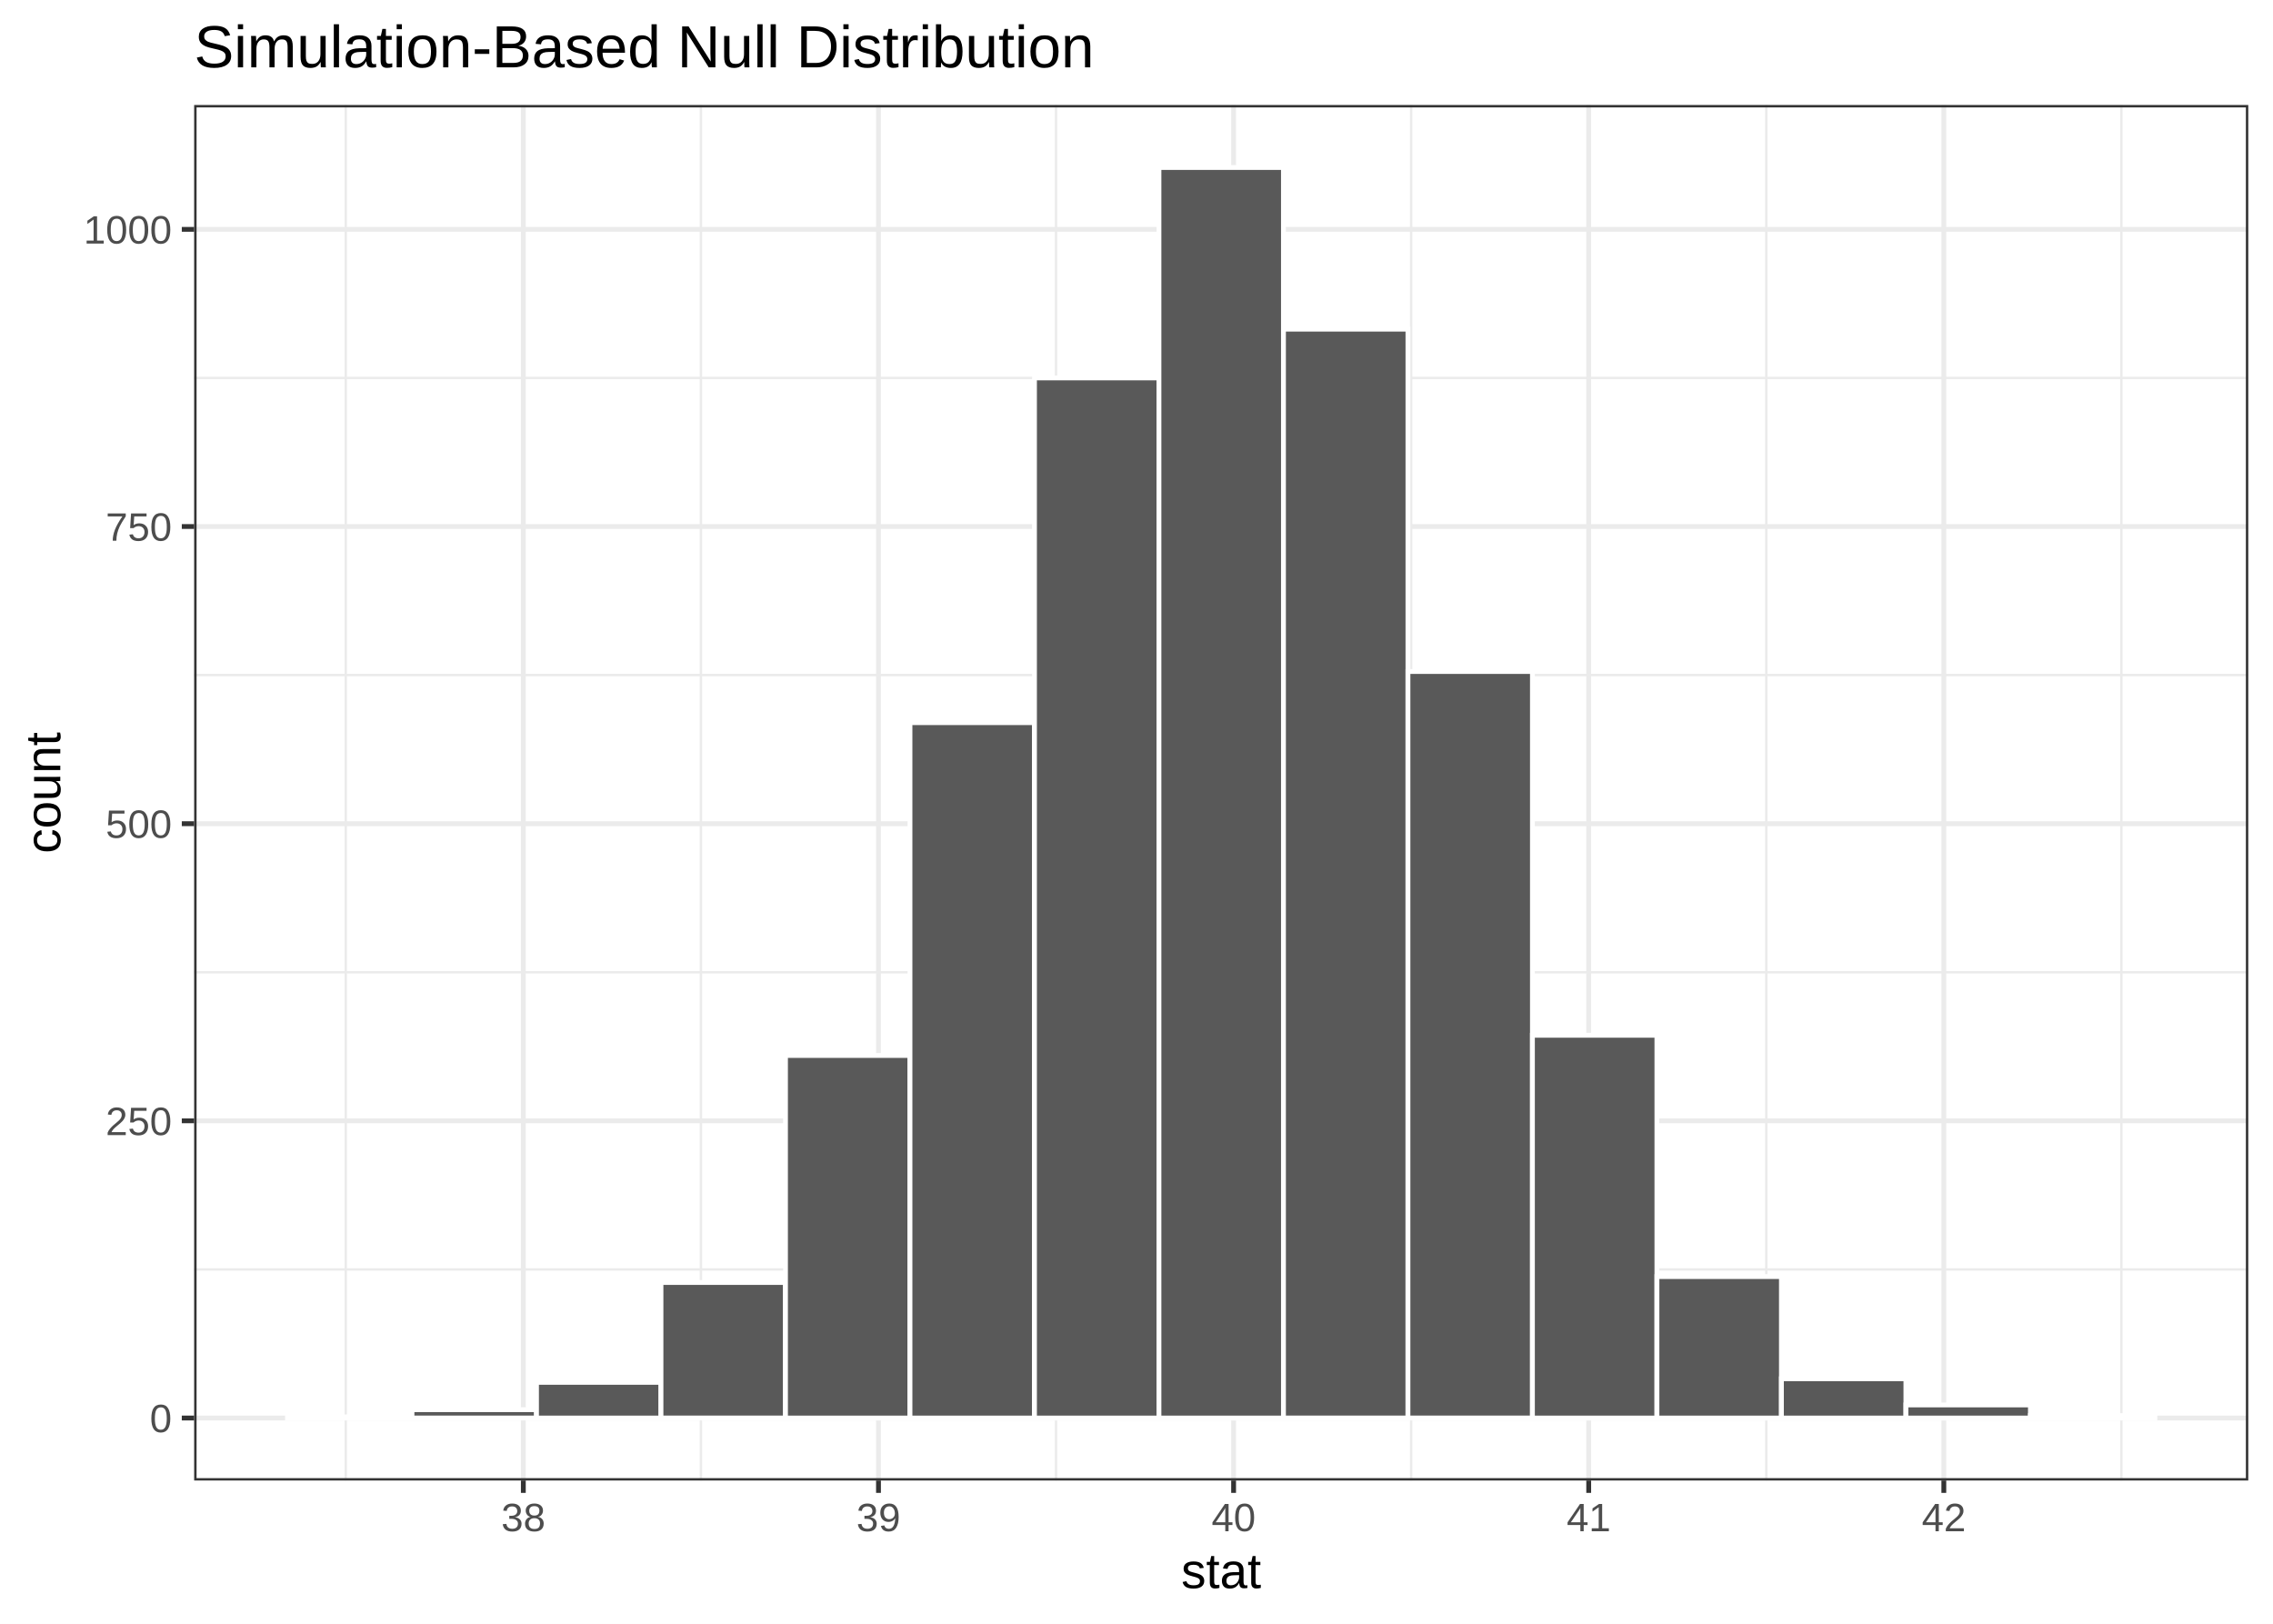
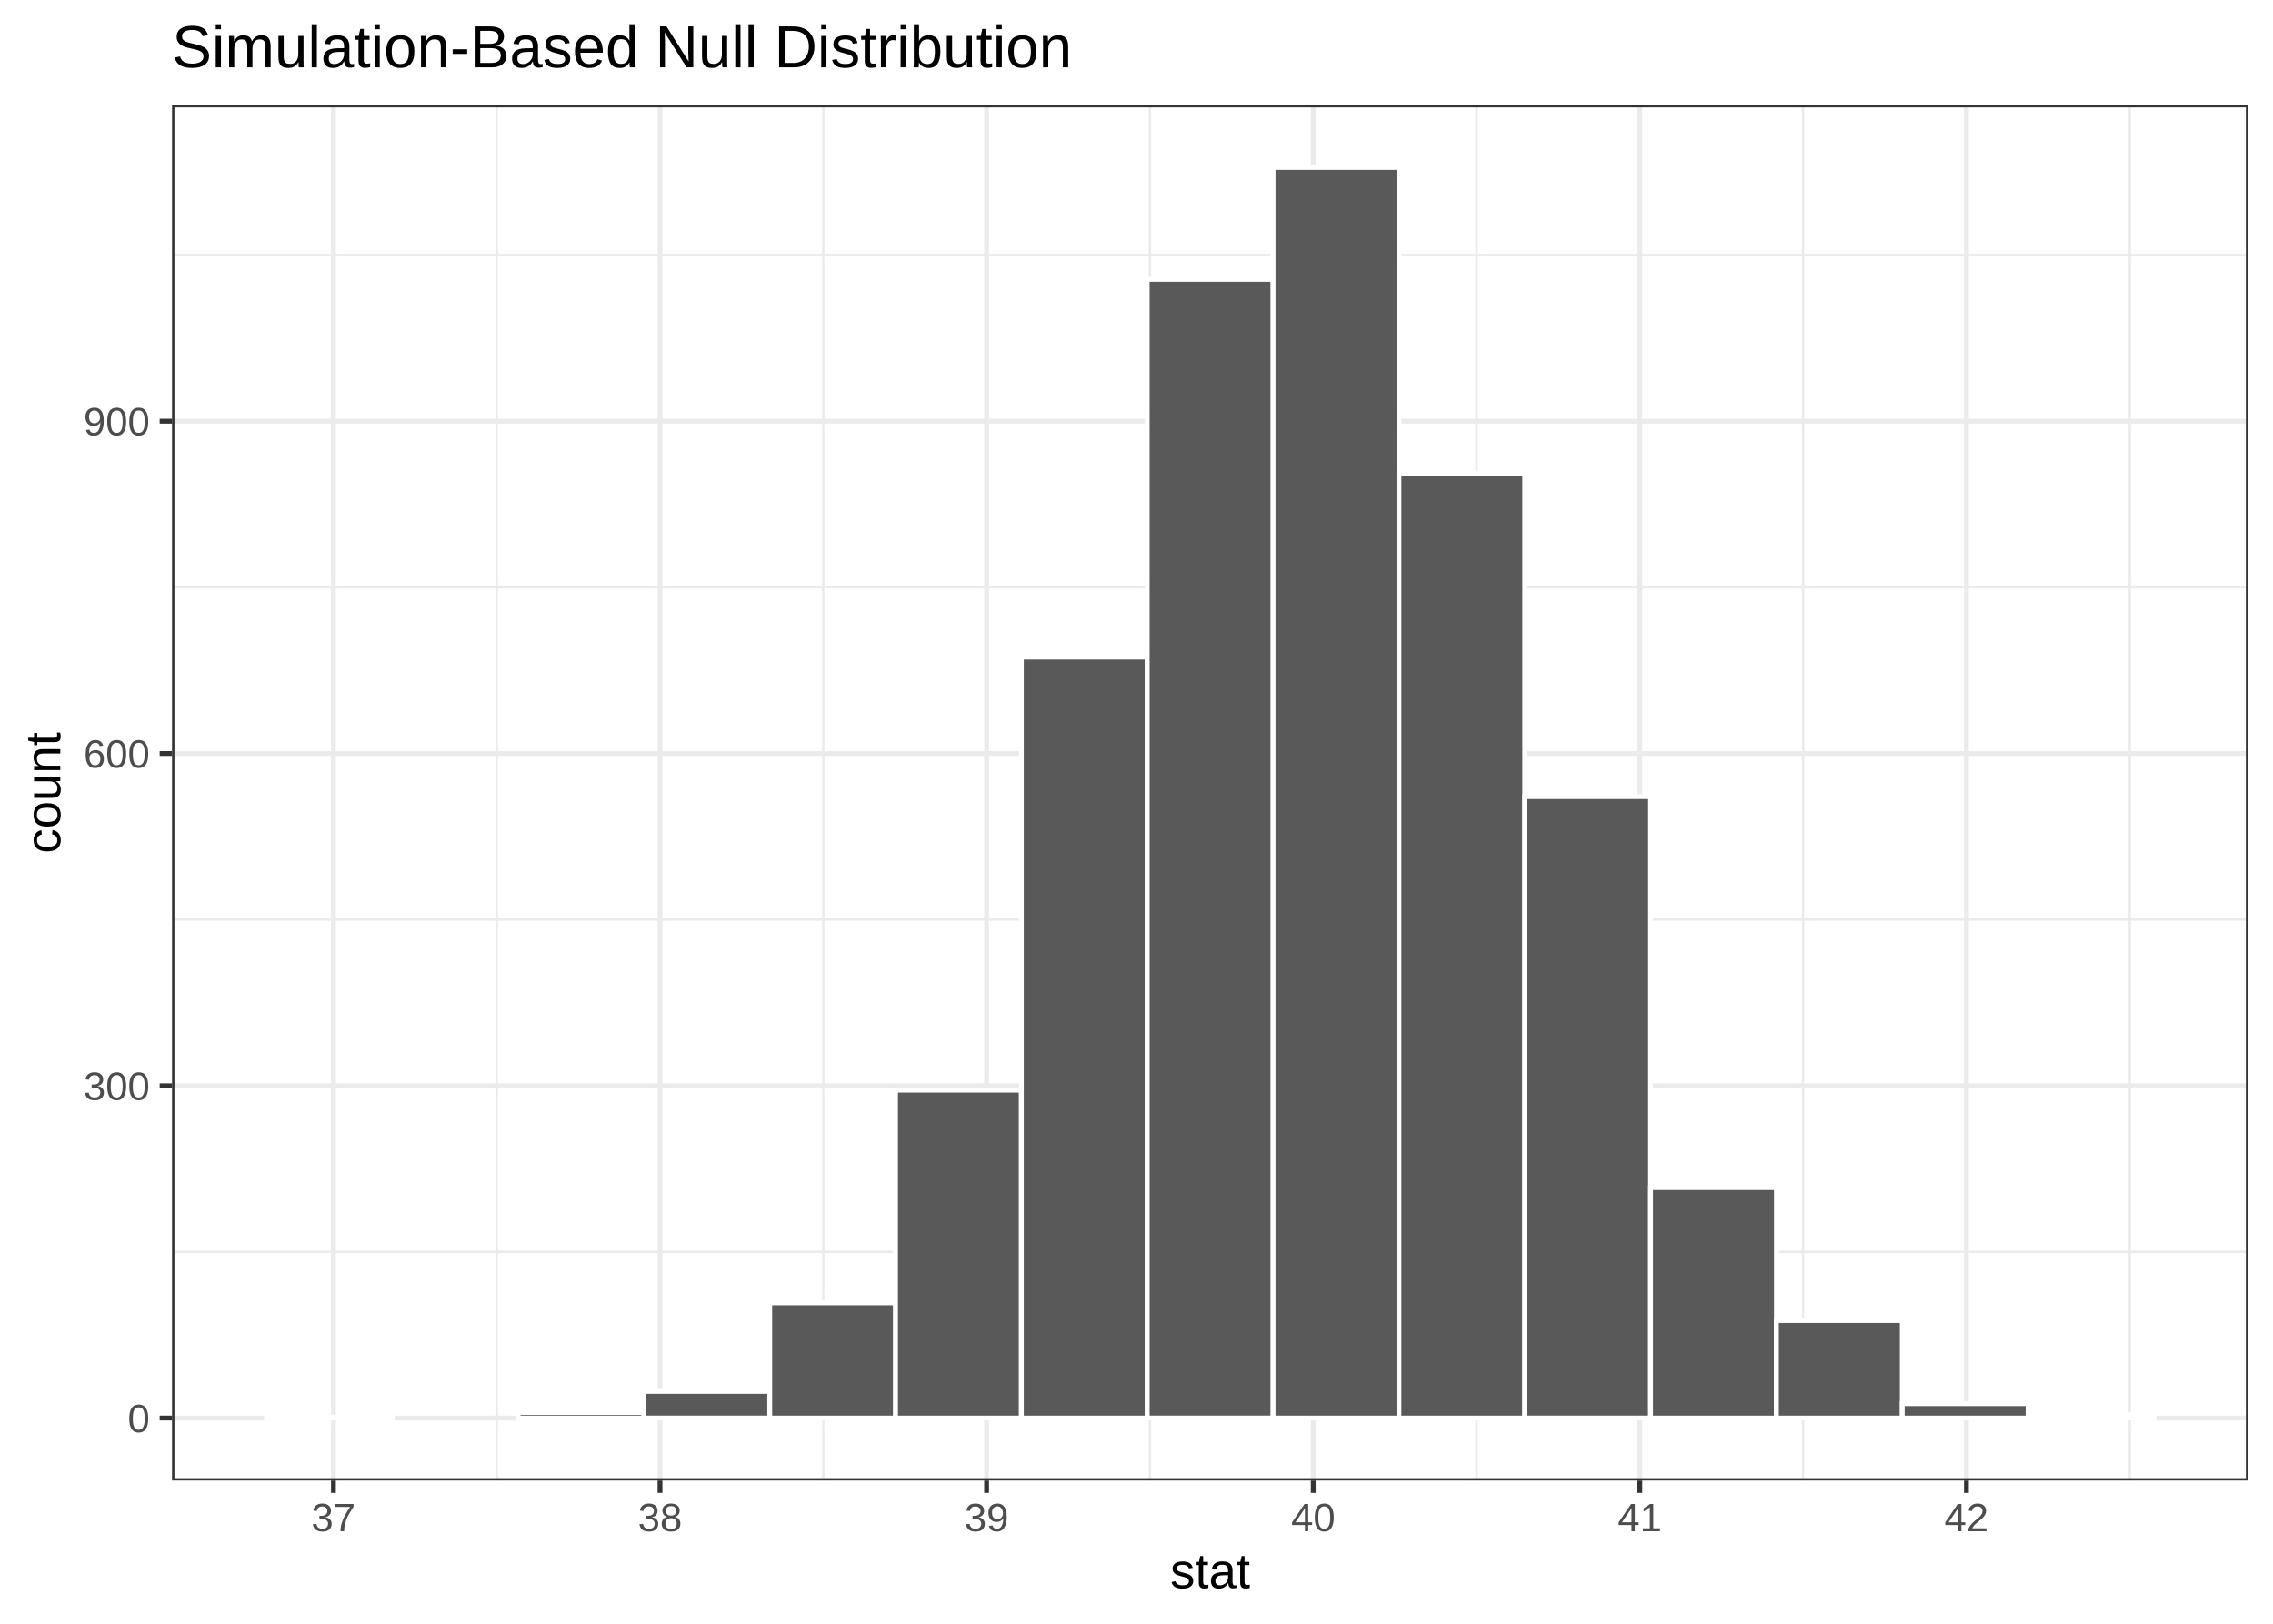
<svg xmlns="http://www.w3.org/2000/svg" class="svglite" width="504.00pt" height="360.00pt" viewBox="0 0 504.00 360.00">
  <defs>
    <style type="text/css">
    .svglite line, .svglite polyline, .svglite polygon, .svglite path, .svglite rect, .svglite circle {
      fill: none;
      stroke: #000000;
      stroke-linecap: round;
      stroke-linejoin: round;
      stroke-miterlimit: 10.00;
    }
    .svglite text {
      white-space: pre;
    }
  </style>
  </defs>
  <rect width="100%" height="100%" style="stroke: none; fill: none;" />
  <defs>
    <clipPath id="cpMC4wMHw1MDQuMDB8MC4wMHwzNjAuMDA=">
      <rect x="0.00" y="0.00" width="504.00" height="360.00" />
    </clipPath>
  </defs>
  <g clip-path="url(#cpMC4wMHw1MDQuMDB8MC4wMHwzNjAuMDA=)">
    <rect x="0.00" y="0.00" width="504.00" height="360.00" style="stroke-width: 1.07; stroke: #FFFFFF; fill: #FFFFFF;" />
  </g>
  <defs>
-     <clipPath id="cpNDMuMDV8NDk4LjUyfDIzLjI4fDMyOC4yNQ==">
-       <rect x="43.05" y="23.28" width="455.47" height="304.97" />
+     <clipPath id="cpMzguMTV8NDk4LjUyfDIzLjI4fDMyOC4yNQ==">
+       <rect x="38.15" y="23.28" width="460.37" height="304.97" />
    </clipPath>
  </defs>
-   <g clip-path="url(#cpNDMuMDV8NDk4LjUyfDIzLjI4fDMyOC4yNQ==)">
-     <rect x="43.05" y="23.28" width="455.47" height="304.97" style="stroke-width: 1.07; stroke: none; fill: #FFFFFF;" />
-     <polyline points="43.05,281.45 498.52,281.45 " style="stroke-width: 0.53; stroke: #EBEBEB; stroke-linecap: butt;" />
-     <polyline points="43.05,215.56 498.52,215.56 " style="stroke-width: 0.53; stroke: #EBEBEB; stroke-linecap: butt;" />
-     <polyline points="43.05,149.67 498.52,149.67 " style="stroke-width: 0.53; stroke: #EBEBEB; stroke-linecap: butt;" />
-     <polyline points="43.05,83.79 498.52,83.79 " style="stroke-width: 0.53; stroke: #EBEBEB; stroke-linecap: butt;" />
-     <polyline points="76.67,328.25 76.67,23.28 " style="stroke-width: 0.53; stroke: #EBEBEB; stroke-linecap: butt;" />
-     <polyline points="155.42,328.25 155.42,23.28 " style="stroke-width: 0.53; stroke: #EBEBEB; stroke-linecap: butt;" />
-     <polyline points="234.16,328.25 234.16,23.28 " style="stroke-width: 0.53; stroke: #EBEBEB; stroke-linecap: butt;" />
-     <polyline points="312.90,328.25 312.90,23.28 " style="stroke-width: 0.53; stroke: #EBEBEB; stroke-linecap: butt;" />
-     <polyline points="391.64,328.25 391.64,23.28 " style="stroke-width: 0.53; stroke: #EBEBEB; stroke-linecap: butt;" />
-     <polyline points="470.38,328.25 470.38,23.28 " style="stroke-width: 0.53; stroke: #EBEBEB; stroke-linecap: butt;" />
-     <polyline points="43.05,314.39 498.52,314.39 " style="stroke-width: 1.07; stroke: #EBEBEB; stroke-linecap: butt;" />
-     <polyline points="43.05,248.50 498.52,248.50 " style="stroke-width: 1.07; stroke: #EBEBEB; stroke-linecap: butt;" />
-     <polyline points="43.05,182.62 498.52,182.62 " style="stroke-width: 1.07; stroke: #EBEBEB; stroke-linecap: butt;" />
-     <polyline points="43.05,116.73 498.52,116.73 " style="stroke-width: 1.07; stroke: #EBEBEB; stroke-linecap: butt;" />
-     <polyline points="43.05,50.85 498.52,50.85 " style="stroke-width: 1.07; stroke: #EBEBEB; stroke-linecap: butt;" />
-     <polyline points="116.04,328.25 116.04,23.28 " style="stroke-width: 1.07; stroke: #EBEBEB; stroke-linecap: butt;" />
-     <polyline points="194.79,328.25 194.79,23.28 " style="stroke-width: 1.07; stroke: #EBEBEB; stroke-linecap: butt;" />
-     <polyline points="273.53,328.25 273.53,23.28 " style="stroke-width: 1.07; stroke: #EBEBEB; stroke-linecap: butt;" />
-     <polyline points="352.27,328.25 352.27,23.28 " style="stroke-width: 1.07; stroke: #EBEBEB; stroke-linecap: butt;" />
-     <polyline points="431.01,328.25 431.01,23.28 " style="stroke-width: 1.07; stroke: #EBEBEB; stroke-linecap: butt;" />
-     <rect x="63.75" y="314.13" width="27.60" height="0.26" style="stroke-width: 1.07; stroke: #FFFFFF; stroke-linecap: butt; stroke-linejoin: miter; fill: #595959;" />
-     <rect x="91.35" y="312.54" width="27.60" height="1.84" style="stroke-width: 1.07; stroke: #FFFFFF; stroke-linecap: butt; stroke-linejoin: miter; fill: #595959;" />
-     <rect x="118.96" y="306.48" width="27.60" height="7.91" style="stroke-width: 1.07; stroke: #FFFFFF; stroke-linecap: butt; stroke-linejoin: miter; fill: #595959;" />
-     <rect x="146.56" y="284.34" width="27.60" height="30.04" style="stroke-width: 1.07; stroke: #FFFFFF; stroke-linecap: butt; stroke-linejoin: miter; fill: #595959;" />
-     <rect x="174.17" y="234.01" width="27.60" height="80.38" style="stroke-width: 1.07; stroke: #FFFFFF; stroke-linecap: butt; stroke-linejoin: miter; fill: #595959;" />
-     <rect x="201.77" y="160.22" width="27.60" height="154.17" style="stroke-width: 1.07; stroke: #FFFFFF; stroke-linecap: butt; stroke-linejoin: miter; fill: #595959;" />
-     <rect x="229.38" y="83.79" width="27.60" height="230.60" style="stroke-width: 1.07; stroke: #FFFFFF; stroke-linecap: butt; stroke-linejoin: miter; fill: #595959;" />
-     <rect x="256.98" y="37.14" width="27.60" height="277.25" style="stroke-width: 1.07; stroke: #FFFFFF; stroke-linecap: butt; stroke-linejoin: miter; fill: #595959;" />
-     <rect x="284.59" y="72.98" width="27.60" height="241.40" style="stroke-width: 1.07; stroke: #FFFFFF; stroke-linecap: butt; stroke-linejoin: miter; fill: #595959;" />
-     <rect x="312.19" y="148.88" width="27.60" height="165.50" style="stroke-width: 1.07; stroke: #FFFFFF; stroke-linecap: butt; stroke-linejoin: miter; fill: #595959;" />
-     <rect x="339.79" y="229.53" width="27.60" height="84.86" style="stroke-width: 1.07; stroke: #FFFFFF; stroke-linecap: butt; stroke-linejoin: miter; fill: #595959;" />
-     <rect x="367.40" y="283.03" width="27.60" height="31.36" style="stroke-width: 1.07; stroke: #FFFFFF; stroke-linecap: butt; stroke-linejoin: miter; fill: #595959;" />
-     <rect x="395.00" y="305.69" width="27.60" height="8.70" style="stroke-width: 1.07; stroke: #FFFFFF; stroke-linecap: butt; stroke-linejoin: miter; fill: #595959;" />
-     <rect x="422.61" y="311.49" width="27.60" height="2.90" style="stroke-width: 1.07; stroke: #FFFFFF; stroke-linecap: butt; stroke-linejoin: miter; fill: #595959;" />
-     <rect x="450.21" y="313.86" width="27.60" height="0.53" style="stroke-width: 1.07; stroke: #FFFFFF; stroke-linecap: butt; stroke-linejoin: miter; fill: #595959;" />
-     <rect x="43.05" y="23.28" width="455.47" height="304.97" style="stroke-width: 1.07; stroke: #333333;" />
+   <g clip-path="url(#cpMzguMTV8NDk4LjUyfDIzLjI4fDMyOC4yNQ==)">
+     <rect x="38.15" y="23.28" width="460.37" height="304.97" style="stroke-width: 1.07; stroke: none; fill: #FFFFFF;" />
+     <polyline points="38.15,277.55 498.52,277.55 " style="stroke-width: 0.53; stroke: #EBEBEB; stroke-linecap: butt;" />
+     <polyline points="38.15,203.88 498.52,203.88 " style="stroke-width: 0.53; stroke: #EBEBEB; stroke-linecap: butt;" />
+     <polyline points="38.15,130.21 498.52,130.21 " style="stroke-width: 0.53; stroke: #EBEBEB; stroke-linecap: butt;" />
+     <polyline points="38.15,56.54 498.52,56.54 " style="stroke-width: 0.53; stroke: #EBEBEB; stroke-linecap: butt;" />
+     <polyline points="110.15,328.25 110.15,23.28 " style="stroke-width: 0.53; stroke: #EBEBEB; stroke-linecap: butt;" />
+     <polyline points="182.56,328.25 182.56,23.28 " style="stroke-width: 0.53; stroke: #EBEBEB; stroke-linecap: butt;" />
+     <polyline points="254.98,328.25 254.98,23.28 " style="stroke-width: 0.53; stroke: #EBEBEB; stroke-linecap: butt;" />
+     <polyline points="327.40,328.25 327.40,23.28 " style="stroke-width: 0.53; stroke: #EBEBEB; stroke-linecap: butt;" />
+     <polyline points="399.81,328.25 399.81,23.28 " style="stroke-width: 0.53; stroke: #EBEBEB; stroke-linecap: butt;" />
+     <polyline points="472.23,328.25 472.23,23.28 " style="stroke-width: 0.53; stroke: #EBEBEB; stroke-linecap: butt;" />
+     <polyline points="38.15,314.39 498.52,314.39 " style="stroke-width: 1.07; stroke: #EBEBEB; stroke-linecap: butt;" />
+     <polyline points="38.15,240.72 498.52,240.72 " style="stroke-width: 1.07; stroke: #EBEBEB; stroke-linecap: butt;" />
+     <polyline points="38.15,167.05 498.52,167.05 " style="stroke-width: 1.07; stroke: #EBEBEB; stroke-linecap: butt;" />
+     <polyline points="38.15,93.38 498.52,93.38 " style="stroke-width: 1.07; stroke: #EBEBEB; stroke-linecap: butt;" />
+     <polyline points="73.94,328.25 73.94,23.28 " style="stroke-width: 1.07; stroke: #EBEBEB; stroke-linecap: butt;" />
+     <polyline points="146.35,328.25 146.35,23.28 " style="stroke-width: 1.07; stroke: #EBEBEB; stroke-linecap: butt;" />
+     <polyline points="218.77,328.25 218.77,23.28 " style="stroke-width: 1.07; stroke: #EBEBEB; stroke-linecap: butt;" />
+     <polyline points="291.19,328.25 291.19,23.28 " style="stroke-width: 1.07; stroke: #EBEBEB; stroke-linecap: butt;" />
+     <polyline points="363.61,328.25 363.61,23.28 " style="stroke-width: 1.07; stroke: #EBEBEB; stroke-linecap: butt;" />
+     <polyline points="436.02,328.25 436.02,23.28 " style="stroke-width: 1.07; stroke: #EBEBEB; stroke-linecap: butt;" />
+     <rect x="59.08" y="314.14" width="27.90" height="0.25" style="stroke-width: 1.07; stroke: #FFFFFF; stroke-linecap: butt; stroke-linejoin: miter; fill: #595959;" />
+     <rect x="86.98" y="314.39" width="27.90" height="0.00" style="stroke-width: 1.07; stroke: #FFFFFF; stroke-linecap: butt; stroke-linejoin: miter; fill: #595959;" />
+     <rect x="114.88" y="313.16" width="27.90" height="1.23" style="stroke-width: 1.07; stroke: #FFFFFF; stroke-linecap: butt; stroke-linejoin: miter; fill: #595959;" />
+     <rect x="142.78" y="308.49" width="27.90" height="5.89" style="stroke-width: 1.07; stroke: #FFFFFF; stroke-linecap: butt; stroke-linejoin: miter; fill: #595959;" />
+     <rect x="170.68" y="288.85" width="27.90" height="25.54" style="stroke-width: 1.07; stroke: #FFFFFF; stroke-linecap: butt; stroke-linejoin: miter; fill: #595959;" />
+     <rect x="198.58" y="241.70" width="27.90" height="72.69" style="stroke-width: 1.07; stroke: #FFFFFF; stroke-linecap: butt; stroke-linejoin: miter; fill: #595959;" />
+     <rect x="226.48" y="145.68" width="27.90" height="168.71" style="stroke-width: 1.07; stroke: #FFFFFF; stroke-linecap: butt; stroke-linejoin: miter; fill: #595959;" />
+     <rect x="254.38" y="61.94" width="27.90" height="252.44" style="stroke-width: 1.07; stroke: #FFFFFF; stroke-linecap: butt; stroke-linejoin: miter; fill: #595959;" />
+     <rect x="282.29" y="37.14" width="27.90" height="277.25" style="stroke-width: 1.07; stroke: #FFFFFF; stroke-linecap: butt; stroke-linejoin: miter; fill: #595959;" />
+     <rect x="310.19" y="104.92" width="27.90" height="209.47" style="stroke-width: 1.07; stroke: #FFFFFF; stroke-linecap: butt; stroke-linejoin: miter; fill: #595959;" />
+     <rect x="338.09" y="176.62" width="27.90" height="137.76" style="stroke-width: 1.07; stroke: #FFFFFF; stroke-linecap: butt; stroke-linejoin: miter; fill: #595959;" />
+     <rect x="365.99" y="263.31" width="27.90" height="51.08" style="stroke-width: 1.07; stroke: #FFFFFF; stroke-linecap: butt; stroke-linejoin: miter; fill: #595959;" />
+     <rect x="393.89" y="292.78" width="27.90" height="21.61" style="stroke-width: 1.07; stroke: #FFFFFF; stroke-linecap: butt; stroke-linejoin: miter; fill: #595959;" />
+     <rect x="421.79" y="311.20" width="27.90" height="3.19" style="stroke-width: 1.07; stroke: #FFFFFF; stroke-linecap: butt; stroke-linejoin: miter; fill: #595959;" />
+     <rect x="449.69" y="313.65" width="27.90" height="0.74" style="stroke-width: 1.07; stroke: #FFFFFF; stroke-linecap: butt; stroke-linejoin: miter; fill: #595959;" />
+     <rect x="38.15" y="23.28" width="460.37" height="304.97" style="stroke-width: 1.07; stroke: #333333;" />
  </g>
  <g clip-path="url(#cpMC4wMHw1MDQuMDB8MC4wMHwzNjAuMDA=)">
-     <text x="38.11" y="317.54" text-anchor="end" style="font-size: 8.80px;fill: #4D4D4D; font-family: &quot;Arial&quot;;" textLength="4.90px" lengthAdjust="spacingAndGlyphs">0</text>
-     <text x="38.11" y="251.66" text-anchor="end" style="font-size: 8.80px;fill: #4D4D4D; font-family: &quot;Arial&quot;;" textLength="14.69px" lengthAdjust="spacingAndGlyphs">250</text>
-     <text x="38.11" y="185.77" text-anchor="end" style="font-size: 8.80px;fill: #4D4D4D; font-family: &quot;Arial&quot;;" textLength="14.69px" lengthAdjust="spacingAndGlyphs">500</text>
-     <text x="38.11" y="119.89" text-anchor="end" style="font-size: 8.80px;fill: #4D4D4D; font-family: &quot;Arial&quot;;" textLength="14.69px" lengthAdjust="spacingAndGlyphs">750</text>
-     <text x="38.11" y="54.00" text-anchor="end" style="font-size: 8.80px;fill: #4D4D4D; font-family: &quot;Arial&quot;;" textLength="19.58px" lengthAdjust="spacingAndGlyphs">1000</text>
-     <polyline points="40.31,314.39 43.05,314.39 " style="stroke-width: 1.07; stroke: #333333; stroke-linecap: butt;" />
-     <polyline points="40.31,248.50 43.05,248.50 " style="stroke-width: 1.07; stroke: #333333; stroke-linecap: butt;" />
-     <polyline points="40.31,182.62 43.05,182.62 " style="stroke-width: 1.07; stroke: #333333; stroke-linecap: butt;" />
-     <polyline points="40.31,116.73 43.05,116.73 " style="stroke-width: 1.07; stroke: #333333; stroke-linecap: butt;" />
-     <polyline points="40.31,50.85 43.05,50.85 " style="stroke-width: 1.07; stroke: #333333; stroke-linecap: butt;" />
-     <polyline points="116.04,330.99 116.04,328.25 " style="stroke-width: 1.07; stroke: #333333; stroke-linecap: butt;" />
-     <polyline points="194.79,330.99 194.79,328.25 " style="stroke-width: 1.07; stroke: #333333; stroke-linecap: butt;" />
-     <polyline points="273.53,330.99 273.53,328.25 " style="stroke-width: 1.07; stroke: #333333; stroke-linecap: butt;" />
-     <polyline points="352.27,330.99 352.27,328.25 " style="stroke-width: 1.07; stroke: #333333; stroke-linecap: butt;" />
-     <polyline points="431.01,330.99 431.01,328.25 " style="stroke-width: 1.07; stroke: #333333; stroke-linecap: butt;" />
-     <text x="116.04" y="339.49" text-anchor="middle" style="font-size: 8.80px;fill: #4D4D4D; font-family: &quot;Arial&quot;;" textLength="9.79px" lengthAdjust="spacingAndGlyphs">38</text>
-     <text x="194.79" y="339.49" text-anchor="middle" style="font-size: 8.80px;fill: #4D4D4D; font-family: &quot;Arial&quot;;" textLength="9.79px" lengthAdjust="spacingAndGlyphs">39</text>
-     <text x="273.53" y="339.49" text-anchor="middle" style="font-size: 8.80px;fill: #4D4D4D; font-family: &quot;Arial&quot;;" textLength="9.79px" lengthAdjust="spacingAndGlyphs">40</text>
-     <text x="352.27" y="339.49" text-anchor="middle" style="font-size: 8.80px;fill: #4D4D4D; font-family: &quot;Arial&quot;;" textLength="9.79px" lengthAdjust="spacingAndGlyphs">41</text>
-     <text x="431.01" y="339.49" text-anchor="middle" style="font-size: 8.80px;fill: #4D4D4D; font-family: &quot;Arial&quot;;" textLength="9.79px" lengthAdjust="spacingAndGlyphs">42</text>
-     <text x="270.78" y="352.10" text-anchor="middle" style="font-size: 11.00px; font-family: &quot;Arial&quot;;" textLength="17.73px" lengthAdjust="spacingAndGlyphs">stat</text>
+     <text x="33.22" y="317.54" text-anchor="end" style="font-size: 8.80px;fill: #4D4D4D; font-family: &quot;Arial&quot;;" textLength="4.90px" lengthAdjust="spacingAndGlyphs">0</text>
+     <text x="33.22" y="243.87" text-anchor="end" style="font-size: 8.80px;fill: #4D4D4D; font-family: &quot;Arial&quot;;" textLength="14.69px" lengthAdjust="spacingAndGlyphs">300</text>
+     <text x="33.22" y="170.20" text-anchor="end" style="font-size: 8.80px;fill: #4D4D4D; font-family: &quot;Arial&quot;;" textLength="14.69px" lengthAdjust="spacingAndGlyphs">600</text>
+     <text x="33.22" y="96.53" text-anchor="end" style="font-size: 8.80px;fill: #4D4D4D; font-family: &quot;Arial&quot;;" textLength="14.69px" lengthAdjust="spacingAndGlyphs">900</text>
+     <polyline points="35.41,314.39 38.15,314.39 " style="stroke-width: 1.07; stroke: #333333; stroke-linecap: butt;" />
+     <polyline points="35.41,240.72 38.15,240.72 " style="stroke-width: 1.07; stroke: #333333; stroke-linecap: butt;" />
+     <polyline points="35.41,167.05 38.15,167.05 " style="stroke-width: 1.07; stroke: #333333; stroke-linecap: butt;" />
+     <polyline points="35.41,93.38 38.15,93.38 " style="stroke-width: 1.07; stroke: #333333; stroke-linecap: butt;" />
+     <polyline points="73.94,330.99 73.94,328.25 " style="stroke-width: 1.07; stroke: #333333; stroke-linecap: butt;" />
+     <polyline points="146.35,330.99 146.35,328.25 " style="stroke-width: 1.07; stroke: #333333; stroke-linecap: butt;" />
+     <polyline points="218.77,330.99 218.77,328.25 " style="stroke-width: 1.07; stroke: #333333; stroke-linecap: butt;" />
+     <polyline points="291.19,330.99 291.19,328.25 " style="stroke-width: 1.07; stroke: #333333; stroke-linecap: butt;" />
+     <polyline points="363.61,330.99 363.61,328.25 " style="stroke-width: 1.07; stroke: #333333; stroke-linecap: butt;" />
+     <polyline points="436.02,330.99 436.02,328.25 " style="stroke-width: 1.07; stroke: #333333; stroke-linecap: butt;" />
+     <text x="73.94" y="339.49" text-anchor="middle" style="font-size: 8.80px;fill: #4D4D4D; font-family: &quot;Arial&quot;;" textLength="9.79px" lengthAdjust="spacingAndGlyphs">37</text>
+     <text x="146.35" y="339.49" text-anchor="middle" style="font-size: 8.80px;fill: #4D4D4D; font-family: &quot;Arial&quot;;" textLength="9.79px" lengthAdjust="spacingAndGlyphs">38</text>
+     <text x="218.77" y="339.49" text-anchor="middle" style="font-size: 8.80px;fill: #4D4D4D; font-family: &quot;Arial&quot;;" textLength="9.79px" lengthAdjust="spacingAndGlyphs">39</text>
+     <text x="291.19" y="339.49" text-anchor="middle" style="font-size: 8.80px;fill: #4D4D4D; font-family: &quot;Arial&quot;;" textLength="9.79px" lengthAdjust="spacingAndGlyphs">40</text>
+     <text x="363.61" y="339.49" text-anchor="middle" style="font-size: 8.80px;fill: #4D4D4D; font-family: &quot;Arial&quot;;" textLength="9.79px" lengthAdjust="spacingAndGlyphs">41</text>
+     <text x="436.02" y="339.49" text-anchor="middle" style="font-size: 8.80px;fill: #4D4D4D; font-family: &quot;Arial&quot;;" textLength="9.79px" lengthAdjust="spacingAndGlyphs">42</text>
+     <text x="268.34" y="352.10" text-anchor="middle" style="font-size: 11.00px; font-family: &quot;Arial&quot;;" textLength="17.73px" lengthAdjust="spacingAndGlyphs">stat</text>
    <text transform="translate(13.37,175.77) rotate(-90)" text-anchor="middle" style="font-size: 11.00px; font-family: &quot;Arial&quot;;" textLength="26.91px" lengthAdjust="spacingAndGlyphs">count</text>
-     <text x="43.05" y="14.94" style="font-size: 13.20px; font-family: &quot;Arial&quot;;" textLength="199.42px" lengthAdjust="spacingAndGlyphs">Simulation-Based Null Distribution</text>
+     <text x="38.15" y="14.94" style="font-size: 13.20px; font-family: &quot;Arial&quot;;" textLength="199.42px" lengthAdjust="spacingAndGlyphs">Simulation-Based Null Distribution</text>
  </g>
</svg>
